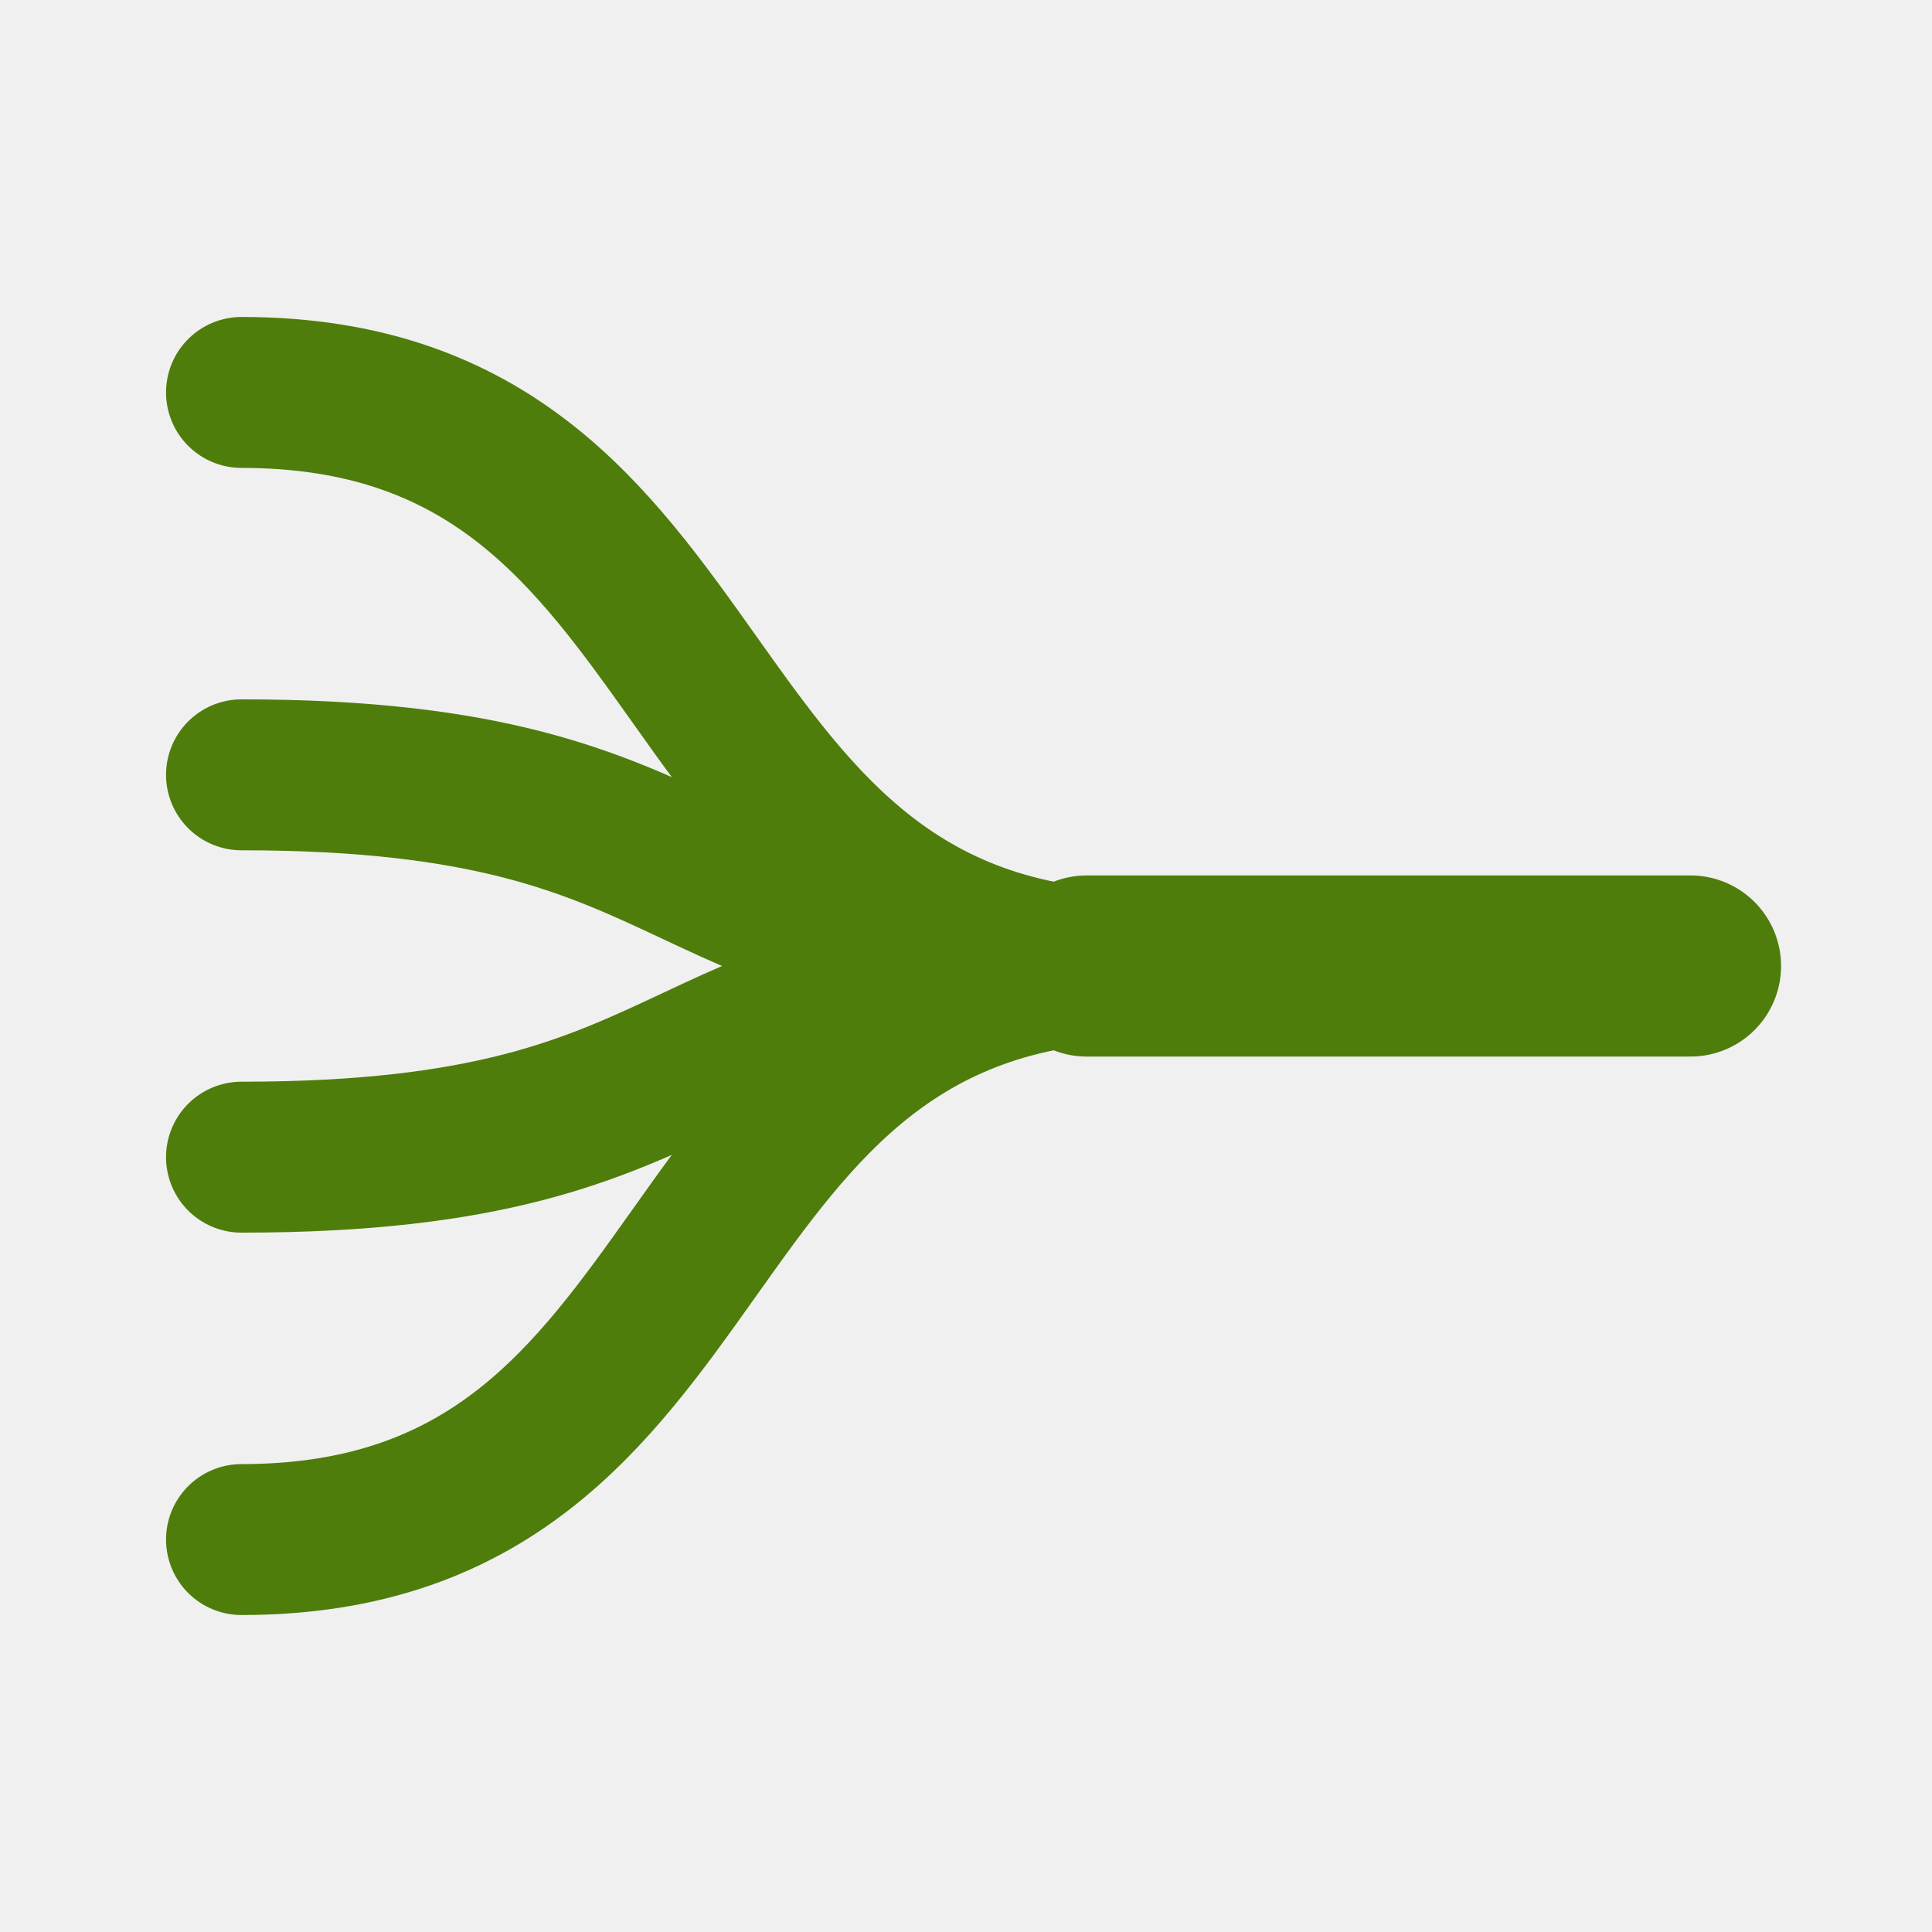
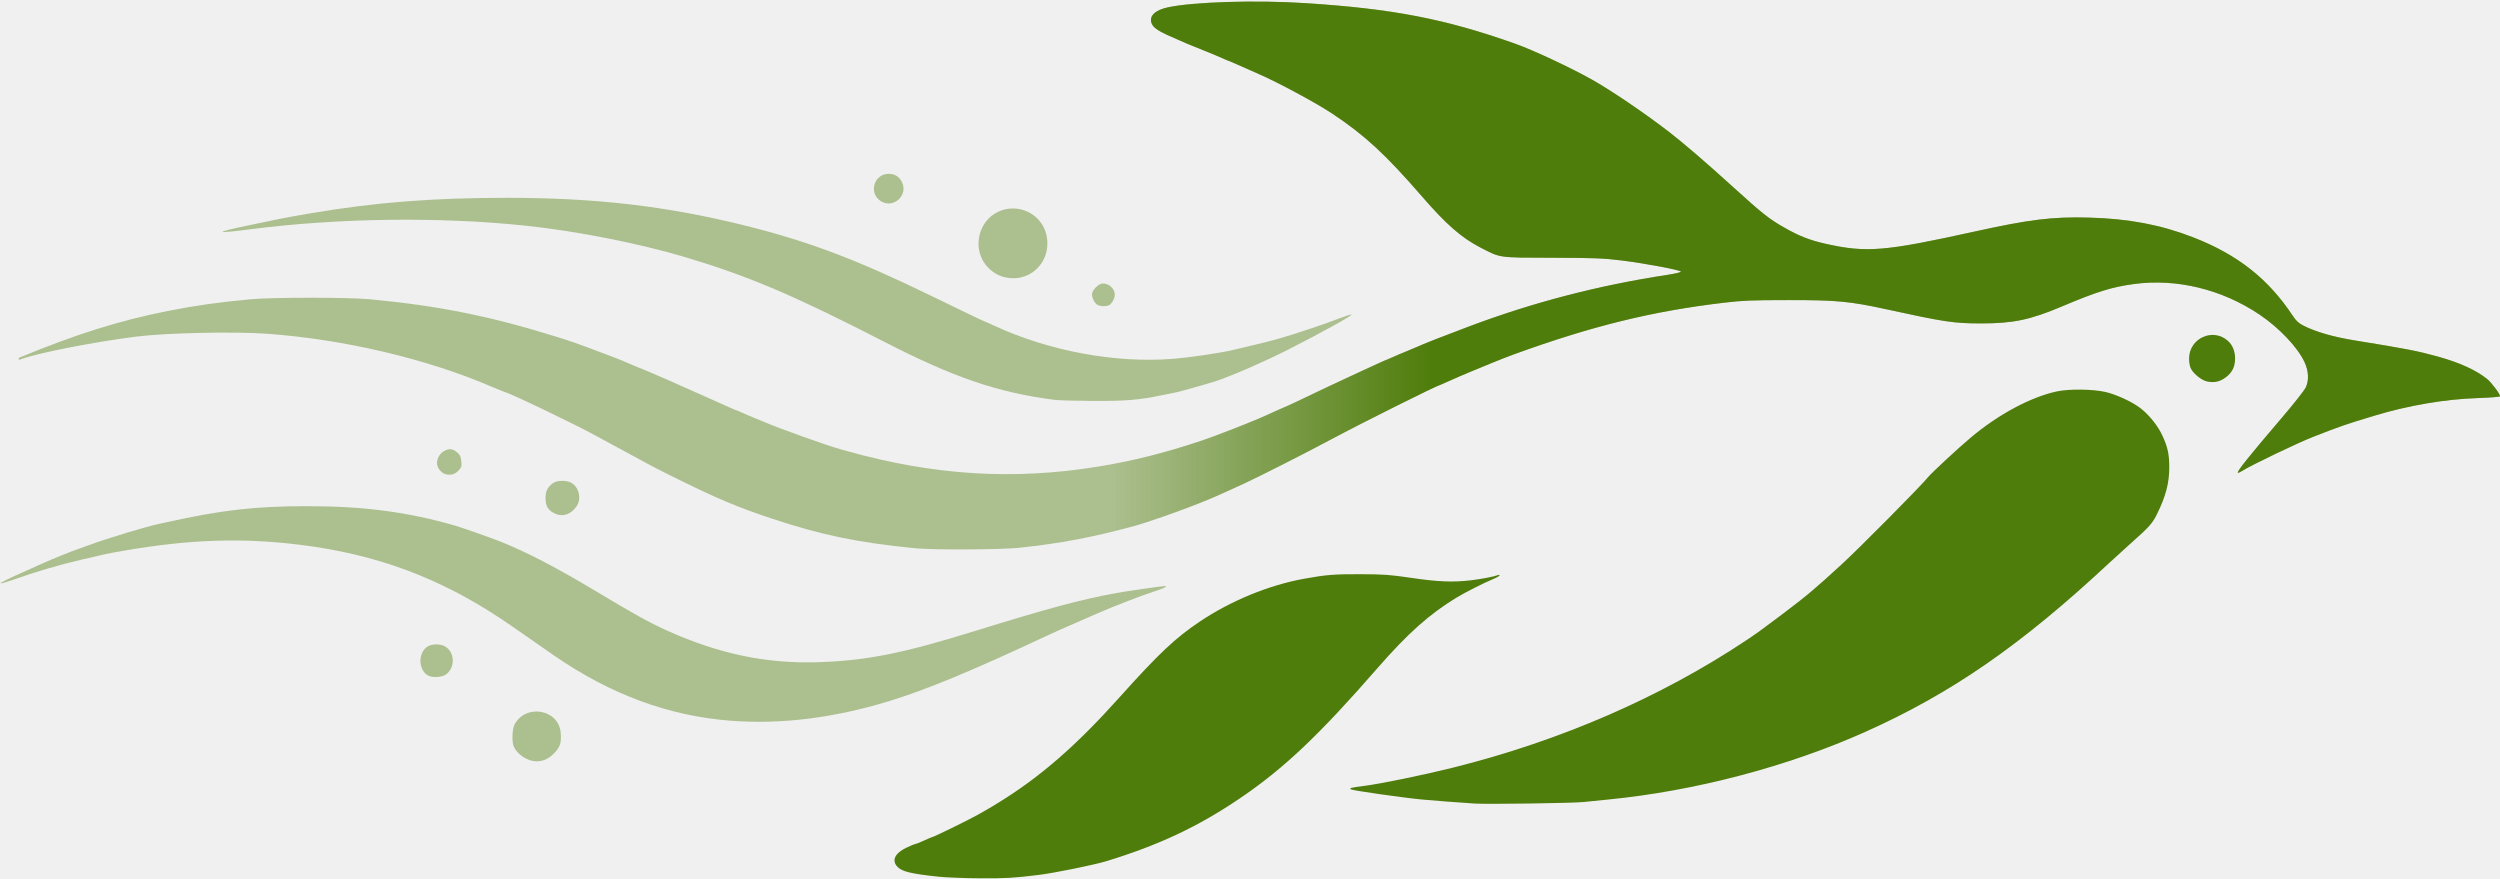
- <svg xmlns="http://www.w3.org/2000/svg" width="64" height="64" viewBox="0 0 64 64">
-   <g fill="none" stroke="#4f7d0b" stroke-linecap="round">
-     <path stroke-width="5" d="M8 13.000C24.50 13.000 21.50 32 38 32 M8 25.667C24.50 25.667 21.50 32 38 32 M8 38.333C24.50 38.333 21.50 32 38 32 M8 51.000C24.50 51.000 21.50 32 38 32" />
-     <path stroke-width="6" d="M36 32H56" />
+ <svg xmlns="http://www.w3.org/2000/svg" width="182.15" height="64" viewBox="0 0 182.15 64">
+   <g transform="translate(-12.214 -70.789) scale(0.16641)">
+     <defs>
+       <linearGradient id="mg" gradientUnits="userSpaceOnUse" x1="560" y1="0" x2="700" y2="0">
+         <stop offset="0" stop-color="#fff" stop-opacity="0" />
+         <stop offset="1" stop-color="#fff" />
+       </linearGradient>
+       <mask id="mk" maskUnits="userSpaceOnUse" x="0" y="0" width="1300" height="1300">
+         <rect width="1300" height="1300" fill="url(#mg)" />
+         <rect x="560" y="380" width="400" height="164" fill="#fff" />
+       </mask>
+     </defs>
+     <g fill="#4f7d0b">
+       <g fill-opacity="0.42">
+         <path d="M459.15 513.52 C453.55 510.10 455.95 501.50 462.50 501.50 C465.15 501.50 467.03 502.65 468.26 505.02 C471.23 510.76 464.67 516.88 459.15 513.52Z" />
+         <path d="M514.13 546.94 C511.00 546.37 508.51 545.03 506.09 542.61 C498.77 535.31 501.23 522.16 510.69 517.98 C519.01 514.30 528.73 518.67 531.27 527.21 C534.65 538.61 525.60 549.03 514.13 546.94Z" />
+         <path d="M554.15 558.99 C552.84 558.46 551.50 556.06 551.50 554.22 C551.50 552.47 554.44 549.50 556.18 549.50 C559.05 549.50 561.50 551.80 561.50 554.50 C561.50 555.97 560.17 558.37 559.03 558.99 C557.88 559.60 555.67 559.60 554.15 558.99Z" />
+         <path d="M268.91 633.13 C267.17 632.88 265.20 630.88 264.82 628.96 C264.39 626.84 265.61 624.22 267.59 623.01 C269.85 621.64 271.48 621.74 273.46 623.39 C274.85 624.55 275.17 625.21 275.37 627.32 C275.59 629.59 275.46 630.02 274.18 631.38 C272.70 632.96 271.20 633.46 268.91 633.13Z" />
+         <path d="M316.04 650.10 C313.31 648.74 312.25 646.89 312.25 643.50 C312.25 640.38 313.07 638.74 315.56 636.88 C317.14 635.70 321.28 635.60 323.38 636.69 C326.87 638.49 328.12 643.70 325.86 647.04 C323.37 650.73 319.64 651.90 316.04 650.10Z" />
+         <path d="M261.13 721.29 C256.35 719.12 256.24 710.71 260.95 708.27 C263.02 707.20 266.41 707.30 268.35 708.48 C272.58 711.06 272.77 717.63 268.71 720.65 C267.05 721.88 263.16 722.21 261.13 721.29Z" />
+         <path d="M306.50 758.52 C302.84 757.81 298.97 754.62 298.13 751.62 C297.46 749.22 297.75 744.35 298.66 742.64 C303.58 733.36 318.04 735.91 318.89 746.21 C319.25 750.53 318.69 752.34 316.17 755.03 C313.37 758.03 310.08 759.22 306.50 758.52Z" />
+         <path d="M535.00 600.45 C510.24 597.24 490.92 590.65 460.75 575.14 C421.06 554.74 401.22 546.30 373.50 538.01 C353.32 531.98 326.00 526.58 303.80 524.23 C266.15 520.24 221.62 520.80 183.13 525.76 C166.68 527.88 166.80 527.22 183.50 523.79 C189.69 522.52 195.76 521.26 197.00 520.99 C198.24 520.72 203.86 519.72 209.50 518.76 C237.66 513.98 262.89 512.00 295.50 512.00 C334.16 512.00 365.20 515.61 399.25 524.06 C427.13 530.98 448.11 538.88 480.75 554.75 C495.69 562.02 503.99 566.00 504.21 566.00 C504.31 566.00 506.28 566.87 508.58 567.94 C532.50 579.05 561.69 584.49 586.75 582.51 C594.66 581.88 607.60 579.97 613.75 578.51 C625.45 575.75 629.51 574.73 634.00 573.45 C640.49 571.60 654.26 566.97 660.14 564.66 C662.56 563.71 664.79 563.01 665.10 563.12 C665.85 563.37 652.72 570.65 637.74 578.29 C627.49 583.51 612.99 589.85 605.75 592.26 C603.11 593.14 590.10 596.82 588.50 597.14 C587.81 597.28 584.89 597.87 582.00 598.46 C571.77 600.55 566.43 600.99 552.00 600.93 C544.44 600.90 536.79 600.69 535.00 600.45Z" />
+         <path d="M393.50 740.96 C366.35 738.90 341.01 729.59 316.25 712.58 C313.23 710.50 307.71 706.67 304.00 704.06 C300.29 701.45 295.34 698.05 293.00 696.49 C265.74 678.33 238.17 668.11 205.25 663.98 C179.50 660.75 156.75 661.49 127.65 666.50 C120.47 667.74 119.87 667.87 109.75 670.26 C98.50 672.92 89.68 675.51 79.08 679.26 C76.24 680.26 73.79 680.96 73.64 680.81 C73.37 680.54 76.94 678.79 85.50 675.00 C87.84 673.96 90.99 672.55 92.50 671.85 C95.57 670.44 105.07 666.60 107.00 665.99 C107.69 665.77 110.16 664.88 112.50 664.00 C119.87 661.26 137.77 655.83 143.00 654.76 C143.96 654.56 145.54 654.22 146.50 654.01 C170.37 648.70 185.18 647.01 208.00 647.01 C232.75 647.01 252.12 649.57 272.75 655.56 C275.92 656.48 287.97 660.72 292.60 662.55 C303.71 666.95 317.33 674.04 334.75 684.50 C350.90 694.21 357.51 697.86 365.14 701.33 C387.87 711.65 408.90 716.07 431.75 715.32 C452.79 714.63 468.59 711.49 500.25 701.67 C532.25 691.75 546.73 687.86 562.25 685.02 C566.45 684.25 582.05 682.01 583.23 682.00 C584.87 682.00 583.46 682.81 579.75 684.00 C573.55 685.99 560.44 691.05 553.50 694.12 C549.79 695.77 544.50 698.08 541.75 699.26 C539.00 700.43 534.50 702.45 531.75 703.74 C499.12 719.05 478.89 727.43 462.50 732.42 C438.36 739.77 415.37 742.62 393.50 740.96Z" />
+         <path d="M474.00 665.43 C448.48 662.88 432.93 659.64 410.75 652.26 C396.76 647.61 387.44 643.70 370.75 635.47 C361.50 630.91 358.25 629.22 349.50 624.41 C347.71 623.43 344.56 621.73 342.50 620.63 C340.44 619.53 336.95 617.64 334.75 616.42 C325.39 611.25 295.67 597.00 294.25 597.00 C294.14 597.00 291.62 595.96 288.65 594.69 C260.10 582.45 224.05 573.96 190.25 571.51 C176.06 570.48 146.09 571.13 133.25 572.74 C114.43 575.11 89.04 580.10 82.38 582.76 C81.89 582.95 81.50 582.88 81.50 582.61 C81.50 582.33 81.78 581.99 82.13 581.85 C106.76 571.69 125.82 565.71 146.75 561.57 C159.28 559.09 168.51 557.79 183.25 556.41 C192.61 555.53 225.89 555.53 235.25 556.41 C265.24 559.23 288.05 563.80 316.75 572.75 C323.79 574.95 326.21 575.80 336.25 579.59 C338.45 580.42 341.49 581.57 343.00 582.14 C344.51 582.71 347.16 583.81 348.89 584.59 C350.61 585.36 352.12 586.00 352.24 586.00 C352.46 586.00 361.57 589.85 365.38 591.55 C368.29 592.85 373.60 595.22 378.88 597.56 C380.04 598.08 381.96 598.92 383.12 599.44 C387.75 601.49 390.36 602.66 392.89 603.81 C394.34 604.46 395.63 605.00 395.75 605.00 C395.87 605.00 397.16 605.55 398.62 606.21 C400.08 606.88 402.50 607.91 404.01 608.50 C405.52 609.09 407.43 609.88 408.25 610.24 C413.96 612.77 435.92 620.62 441.25 622.04 C442.07 622.26 443.54 622.66 444.50 622.94 C482.23 633.53 517.18 635.70 554.00 629.71 C569.48 627.20 583.25 623.74 599.75 618.23 C604.73 616.57 618.91 611.08 624.50 608.66 C625.46 608.24 626.70 607.71 627.25 607.47 C627.80 607.24 630.24 606.14 632.67 605.02 C635.11 603.91 637.19 603.00 637.29 603.00 C637.40 603.00 640.92 601.35 645.12 599.33 C649.31 597.31 653.65 595.25 654.75 594.74 C655.85 594.24 659.11 592.72 662.00 591.36 C664.89 590.00 668.49 588.33 670.00 587.64 C671.51 586.96 674.40 585.63 676.42 584.70 C678.44 583.76 680.17 583.00 680.28 583.00 C680.38 583.00 681.66 582.45 683.12 581.79 C684.58 581.12 686.98 580.10 688.47 579.51 C689.95 578.93 692.09 578.03 693.21 577.52 C696.58 575.99 705.11 572.63 716.75 568.26 C744.79 557.73 773.25 550.34 803.63 545.70 C806.87 545.20 809.44 544.58 809.36 544.32 C809.12 543.61 793.61 540.69 783.32 539.42 C775.34 538.44 771.69 538.30 753.00 538.24 C728.95 538.17 730.54 538.39 721.54 533.75 C713.30 529.49 706.56 523.60 696.08 511.50 C680.08 493.03 670.95 484.60 656.75 475.16 C649.74 470.50 632.91 461.43 624.50 457.78 C620.12 455.88 617.26 454.62 614.11 453.19 C612.66 452.54 611.37 452.00 611.25 452.00 C611.13 452.00 609.84 451.46 608.39 450.79 C606.94 450.13 603.39 448.65 600.50 447.50 C597.61 446.36 594.52 445.10 593.62 444.71 C592.73 444.32 591.27 443.69 590.38 443.31 C580.72 439.21 578.37 437.77 577.56 435.47 C576.48 432.36 579.16 429.80 584.75 428.60 C595.88 426.21 623.22 425.37 644.75 426.75 C683.11 429.20 706.05 433.63 736.75 444.51 C744.57 447.28 760.70 454.82 770.25 460.16 C778.57 464.81 793.31 474.80 803.79 482.87 C810.54 488.07 820.12 496.31 832.25 507.32 C844.87 518.79 847.94 521.22 854.47 524.95 C861.23 528.80 865.84 530.60 873.00 532.19 C890.65 536.11 898.59 535.45 937.75 526.81 C962.00 521.46 972.05 520.23 988.00 520.66 C1005.45 521.14 1019.52 523.80 1033.69 529.32 C1053.15 536.91 1066.50 547.43 1077.26 563.67 C1078.77 565.95 1079.82 566.90 1082.03 568.02 C1087.43 570.74 1095.09 572.94 1104.50 574.46 C1126.98 578.09 1131.82 579.03 1140.82 581.52 C1150.31 584.16 1157.48 587.42 1162.32 591.31 C1164.26 592.87 1168.00 597.86 1168.00 598.88 C1168.00 599.14 1163.74 599.49 1158.38 599.67 C1143.83 600.15 1127.86 602.88 1112.75 607.46 C1099.80 611.39 1098.72 611.76 1086.25 616.61 C1079.63 619.18 1058.79 629.17 1055.36 631.41 C1054.33 632.09 1053.36 632.52 1053.20 632.37 C1052.70 631.87 1058.06 625.17 1072.50 608.27 C1077.59 602.32 1082.27 596.39 1082.90 595.10 C1084.40 592.02 1084.23 587.88 1082.43 584.00 C1079.39 577.44 1071.32 568.91 1062.60 563.06 C1046.18 552.04 1026.39 547.23 1007.75 549.74 C998.10 551.03 991.51 553.08 976.25 559.53 C962.20 565.46 954.82 567.01 940.58 566.99 C928.86 566.98 924.78 566.37 899.25 560.79 C883.31 557.31 877.53 556.76 856.50 556.78 C840.24 556.79 836.49 556.94 828.25 557.92 C796.63 561.67 770.57 568.08 736.15 580.56 C733.89 581.38 729.84 582.96 727.15 584.07 C724.45 585.18 719.89 587.06 717.00 588.25 C714.11 589.44 710.01 591.22 707.87 592.20 C705.74 593.19 703.91 594.00 703.81 594.00 C702.83 594.00 669.76 610.51 656.50 617.61 C644.90 623.83 624.04 634.41 617.25 637.51 C606.02 642.65 604.75 643.21 599.00 645.51 C589.56 649.30 575.78 654.12 569.63 655.79 C551.53 660.71 537.68 663.32 519.41 665.24 C511.51 666.08 481.65 666.20 474.00 665.43Z" />
+       </g>
+       <g mask="url(#mk)">
+         <path d="M474.00 665.43 C448.48 662.88 432.93 659.64 410.75 652.26 C396.76 647.61 387.44 643.70 370.75 635.47 C361.50 630.91 358.25 629.22 349.50 624.41 C347.71 623.43 344.56 621.73 342.50 620.63 C340.44 619.53 336.95 617.64 334.75 616.42 C325.39 611.25 295.67 597.00 294.25 597.00 C294.14 597.00 291.62 595.96 288.65 594.69 C260.10 582.45 224.05 573.96 190.25 571.51 C176.06 570.48 146.09 571.13 133.25 572.74 C114.43 575.11 89.04 580.10 82.38 582.76 C81.89 582.95 81.50 582.88 81.50 582.61 C81.50 582.33 81.78 581.99 82.13 581.85 C106.76 571.69 125.82 565.71 146.75 561.57 C159.28 559.09 168.51 557.79 183.25 556.41 C192.61 555.53 225.89 555.53 235.25 556.41 C265.24 559.23 288.05 563.80 316.75 572.75 C323.79 574.95 326.21 575.80 336.25 579.59 C338.45 580.42 341.49 581.57 343.00 582.14 C344.51 582.71 347.16 583.81 348.89 584.59 C350.61 585.36 352.12 586.00 352.24 586.00 C352.46 586.00 361.57 589.85 365.38 591.55 C368.29 592.85 373.60 595.22 378.88 597.56 C380.04 598.08 381.96 598.92 383.12 599.44 C387.75 601.49 390.36 602.66 392.89 603.81 C394.34 604.46 395.63 605.00 395.75 605.00 C395.87 605.00 397.16 605.55 398.62 606.21 C400.08 606.88 402.50 607.91 404.01 608.50 C405.52 609.09 407.43 609.88 408.25 610.24 C413.96 612.77 435.92 620.62 441.25 622.04 C442.07 622.26 443.54 622.66 444.50 622.94 C482.23 633.53 517.18 635.70 554.00 629.71 C569.48 627.20 583.25 623.74 599.75 618.23 C604.73 616.57 618.91 611.08 624.50 608.66 C625.46 608.24 626.70 607.71 627.25 607.47 C627.80 607.24 630.24 606.14 632.67 605.02 C635.11 603.91 637.19 603.00 637.29 603.00 C637.40 603.00 640.92 601.35 645.12 599.33 C649.31 597.31 653.65 595.25 654.75 594.74 C655.85 594.24 659.11 592.72 662.00 591.36 C664.89 590.00 668.49 588.33 670.00 587.64 C671.51 586.96 674.40 585.63 676.42 584.70 C678.44 583.76 680.17 583.00 680.28 583.00 C680.38 583.00 681.66 582.45 683.12 581.79 C684.58 581.12 686.98 580.10 688.47 579.51 C689.95 578.93 692.09 578.03 693.21 577.52 C696.58 575.99 705.11 572.63 716.75 568.26 C744.79 557.73 773.25 550.34 803.63 545.70 C806.87 545.20 809.44 544.58 809.36 544.32 C809.12 543.61 793.61 540.69 783.32 539.42 C775.34 538.44 771.69 538.30 753.00 538.24 C728.95 538.17 730.54 538.39 721.54 533.75 C713.30 529.49 706.56 523.60 696.08 511.50 C680.08 493.03 670.95 484.60 656.75 475.16 C649.74 470.50 632.91 461.43 624.50 457.78 C620.12 455.88 617.26 454.62 614.11 453.19 C612.66 452.54 611.37 452.00 611.25 452.00 C611.13 452.00 609.84 451.46 608.39 450.79 C606.94 450.13 603.39 448.65 600.50 447.50 C597.61 446.36 594.52 445.10 593.62 444.71 C592.73 444.32 591.27 443.69 590.38 443.31 C580.72 439.21 578.37 437.77 577.56 435.47 C576.48 432.36 579.16 429.80 584.75 428.60 C595.88 426.21 623.22 425.37 644.75 426.75 C683.11 429.20 706.05 433.63 736.75 444.51 C744.57 447.28 760.70 454.82 770.25 460.16 C778.57 464.81 793.31 474.80 803.79 482.87 C810.54 488.07 820.12 496.31 832.25 507.32 C844.87 518.79 847.94 521.22 854.47 524.95 C861.23 528.80 865.84 530.60 873.00 532.19 C890.65 536.11 898.59 535.45 937.75 526.81 C962.00 521.46 972.05 520.23 988.00 520.66 C1005.45 521.14 1019.52 523.80 1033.69 529.32 C1053.15 536.91 1066.50 547.43 1077.26 563.67 C1078.77 565.95 1079.82 566.90 1082.03 568.02 C1087.43 570.74 1095.09 572.94 1104.50 574.46 C1126.98 578.09 1131.82 579.03 1140.82 581.52 C1150.31 584.16 1157.48 587.42 1162.32 591.31 C1164.26 592.87 1168.00 597.86 1168.00 598.88 C1168.00 599.14 1163.74 599.49 1158.38 599.67 C1143.83 600.15 1127.86 602.88 1112.75 607.46 C1099.80 611.39 1098.72 611.76 1086.25 616.61 C1079.63 619.18 1058.79 629.17 1055.36 631.41 C1054.33 632.09 1053.36 632.52 1053.20 632.37 C1052.70 631.87 1058.06 625.17 1072.50 608.27 C1077.59 602.32 1082.27 596.39 1082.90 595.10 C1084.40 592.02 1084.23 587.88 1082.43 584.00 C1079.39 577.44 1071.32 568.91 1062.60 563.06 C1046.18 552.04 1026.39 547.23 1007.75 549.74 C998.10 551.03 991.51 553.08 976.25 559.53 C962.20 565.46 954.82 567.01 940.58 566.99 C928.86 566.98 924.78 566.37 899.25 560.79 C883.31 557.31 877.53 556.76 856.50 556.78 C840.24 556.79 836.49 556.94 828.25 557.92 C796.63 561.67 770.57 568.08 736.15 580.56 C733.89 581.38 729.84 582.96 727.15 584.07 C724.45 585.18 719.89 587.06 717.00 588.25 C714.11 589.44 710.01 591.22 707.87 592.20 C705.74 593.19 703.91 594.00 703.81 594.00 C702.83 594.00 669.76 610.51 656.50 617.61 C644.90 623.83 624.04 634.41 617.25 637.51 C606.02 642.65 604.75 643.21 599.00 645.51 C589.56 649.30 575.78 654.12 569.63 655.79 C551.53 660.71 537.68 663.32 519.41 665.24 C511.51 666.08 481.65 666.20 474.00 665.43Z" />
+       </g>
+       <path d="M719.00 777.21 C711.57 776.73 700.71 775.90 696.00 775.45 C687.40 774.63 665.29 771.46 664.79 770.98 C664.19 770.39 664.79 770.24 670.50 769.51 C677.99 768.55 696.71 764.70 709.75 761.44 C756.66 749.70 800.40 730.71 837.75 705.87 C842.71 702.57 844.35 701.39 853.50 694.49 C864.38 686.29 867.83 683.40 879.76 672.45 C887.47 665.38 914.86 637.74 917.50 634.37 C918.91 632.57 930.49 621.83 936.27 616.96 C948.35 606.79 962.67 599.13 974.12 596.73 C979.46 595.60 990.09 595.76 995.41 597.05 C999.83 598.11 1005.85 600.82 1009.68 603.45 C1013.53 606.10 1017.84 611.21 1019.94 615.63 C1022.46 620.92 1023.18 624.13 1023.18 630.00 C1023.18 636.89 1021.67 642.64 1017.85 650.39 C1015.70 654.73 1014.66 655.88 1005.26 664.25 C1002.79 666.45 999.08 669.83 997.01 671.76 C958.38 707.79 928.05 728.81 890.25 745.76 C856.23 761.02 815.39 771.76 777.25 775.48 C774.23 775.77 769.50 776.25 766.75 776.54 C761.92 777.04 724.60 777.57 719.00 777.21Z" />
+       <path d="M484.25 809.23 C472.42 807.97 468.45 807.03 466.42 805.00 C463.67 802.24 465.10 799.02 470.16 796.58 C471.96 795.71 473.67 795.00 473.96 795.00 C474.24 795.00 475.95 794.33 477.75 793.50 C479.55 792.67 481.13 792.00 481.25 792.00 C481.94 792.00 497.34 784.49 501.62 782.06 C506.08 779.54 506.93 779.04 510.25 777.00 C528.69 765.70 544.39 752.07 563.50 730.76 C580.76 711.51 587.96 704.72 598.78 697.48 C612.36 688.39 628.98 681.57 644.33 678.79 C653.94 677.04 657.55 676.75 669.00 676.79 C679.47 676.83 681.91 677.01 691.44 678.42 C702.88 680.11 709.44 680.38 717.25 679.48 C721.59 678.98 727.51 677.85 729.19 677.20 C729.63 677.03 730.00 677.09 729.99 677.32 C729.99 677.56 728.69 678.29 727.12 678.94 C722.87 680.71 714.89 684.75 711.09 687.06 C699.34 694.19 689.70 702.78 676.70 717.70 C650.89 747.33 635.55 761.85 616.25 774.94 C598.00 787.32 580.70 795.45 557.75 802.46 C552.44 804.08 534.95 807.63 528.25 808.45 C517.06 809.82 514.02 809.99 502.50 809.93 C495.76 809.90 487.55 809.58 484.25 809.23Z" />
+       <path d="M1039.70 592.41 C1037.34 591.90 1033.86 589.14 1032.66 586.82 C1032.18 585.92 1031.84 584.06 1031.84 582.44 C1031.83 573.46 1042.33 568.70 1048.92 574.68 C1050.86 576.45 1052.00 579.21 1052.00 582.17 C1052.00 585.62 1051.02 587.94 1048.72 589.96 C1045.93 592.41 1043.17 593.16 1039.70 592.41Z" />
+     </g>
  </g>
</svg>
